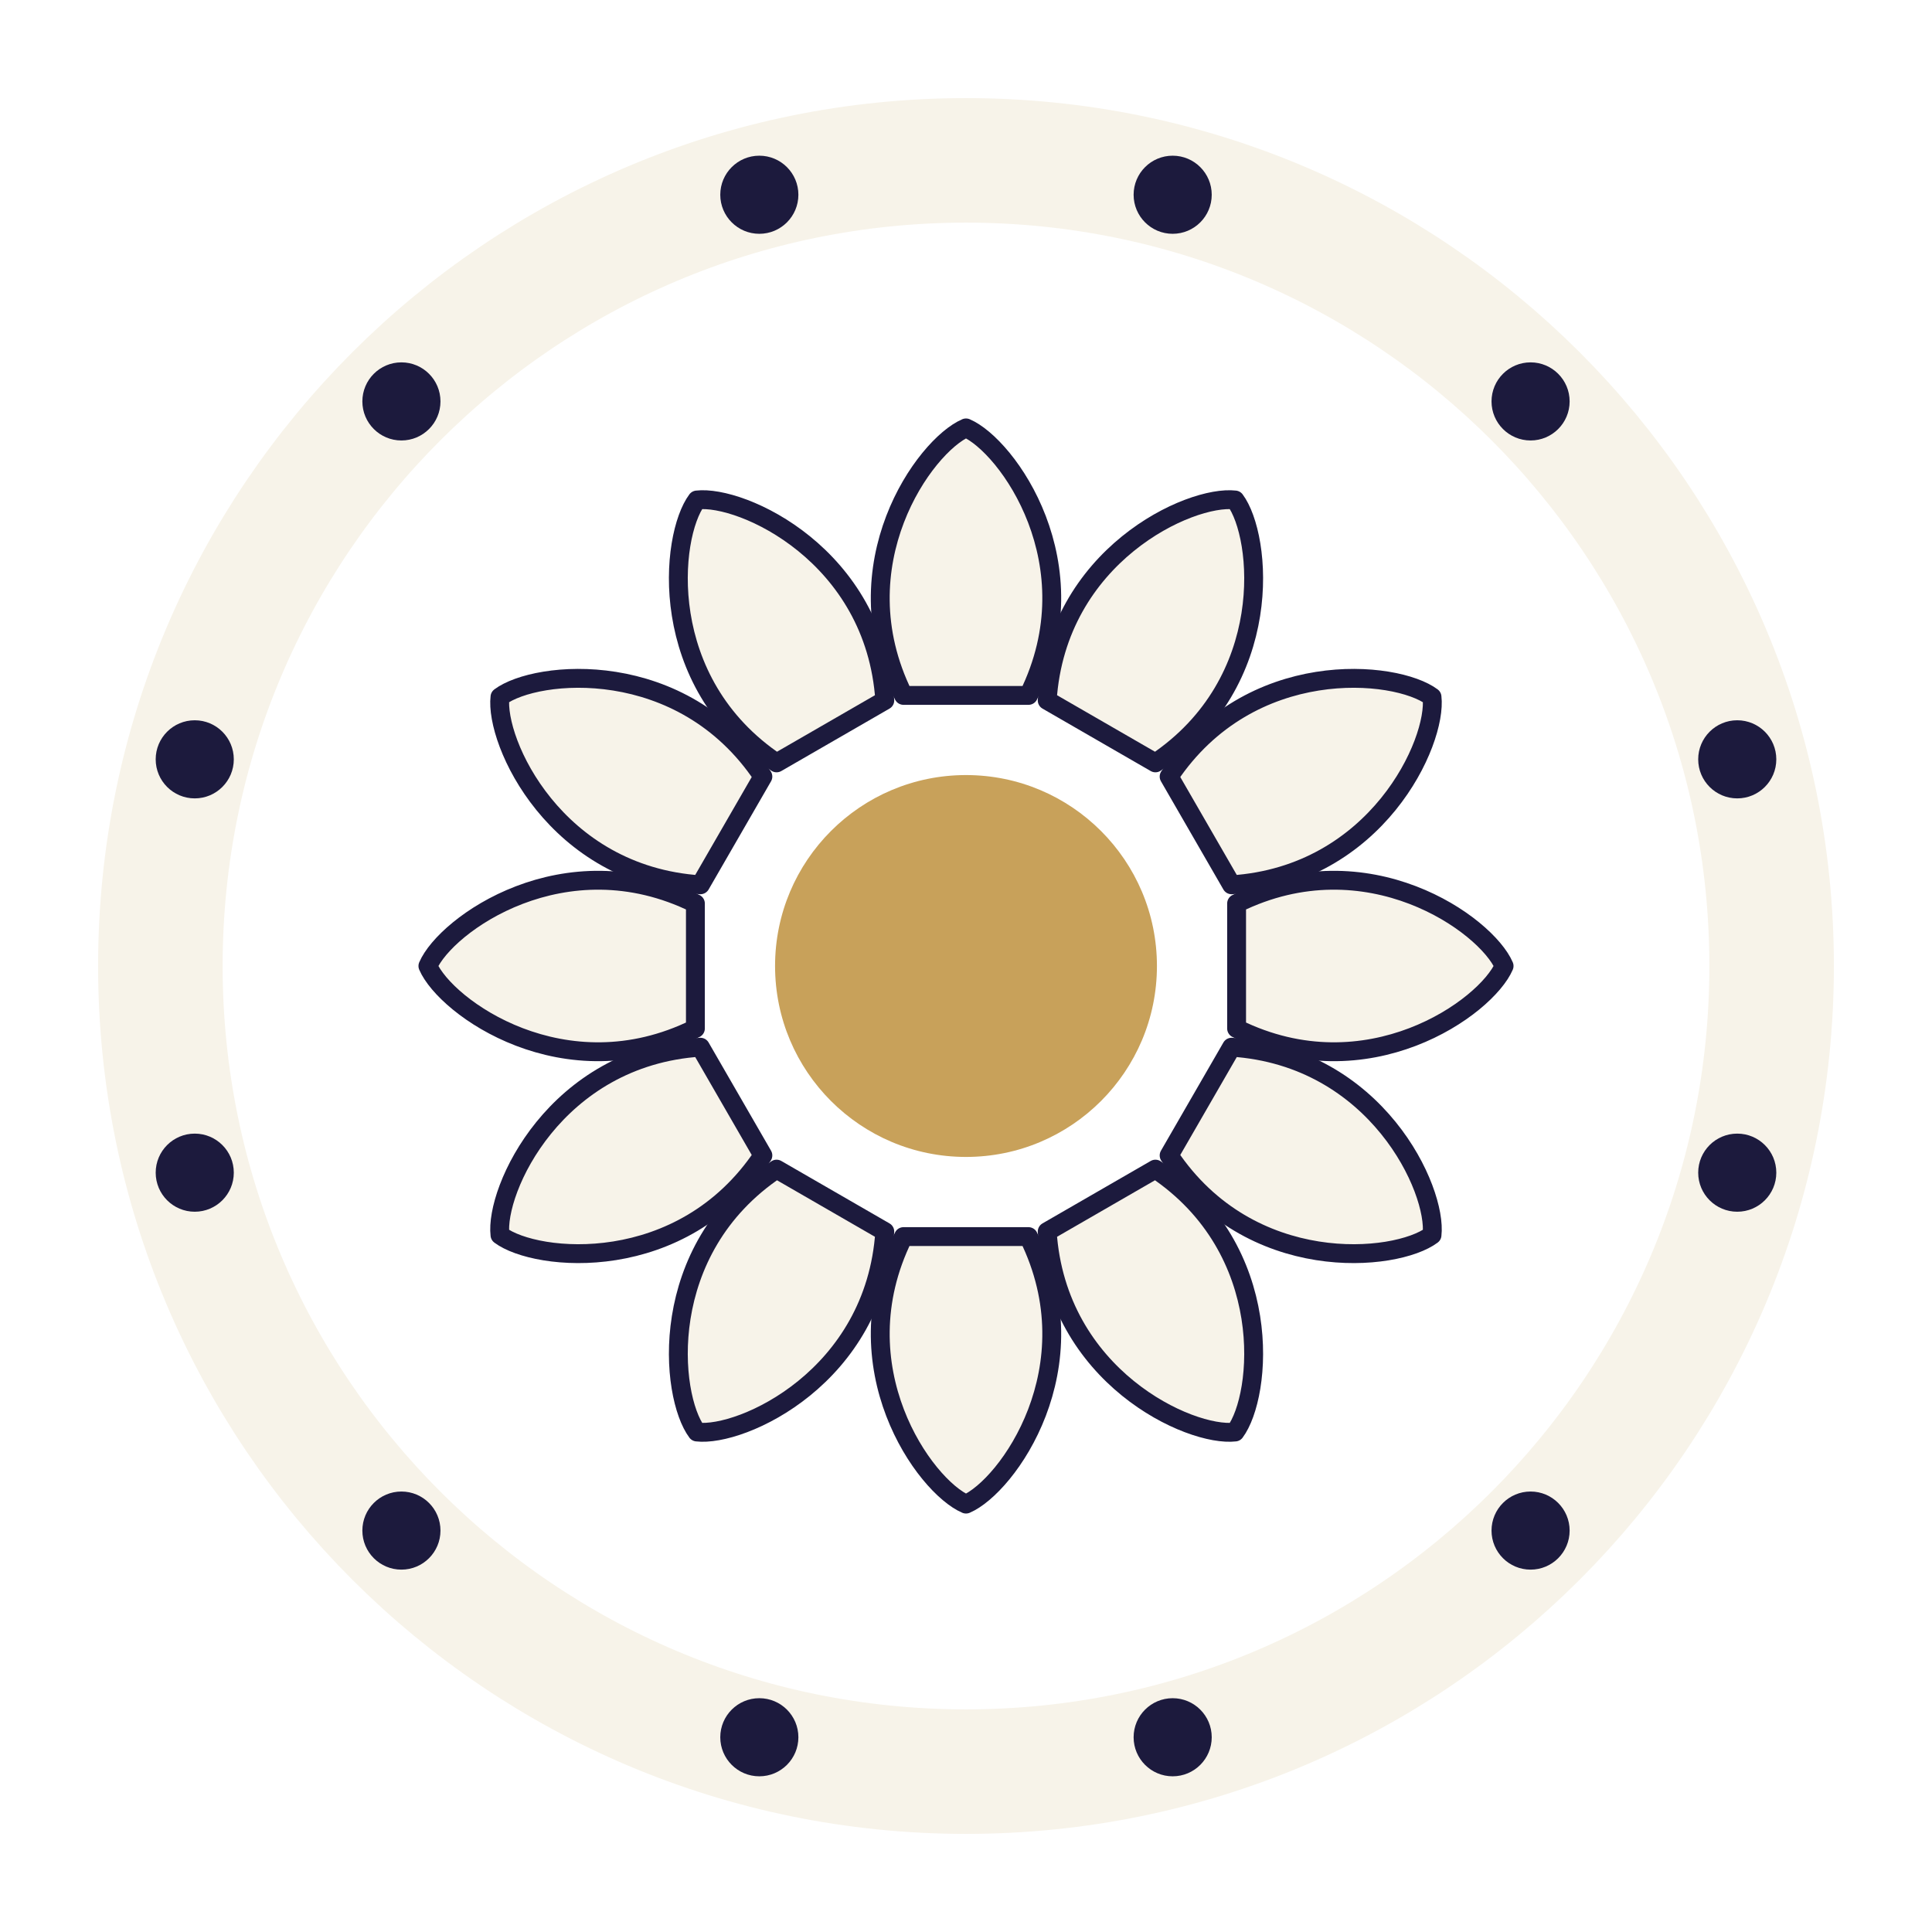
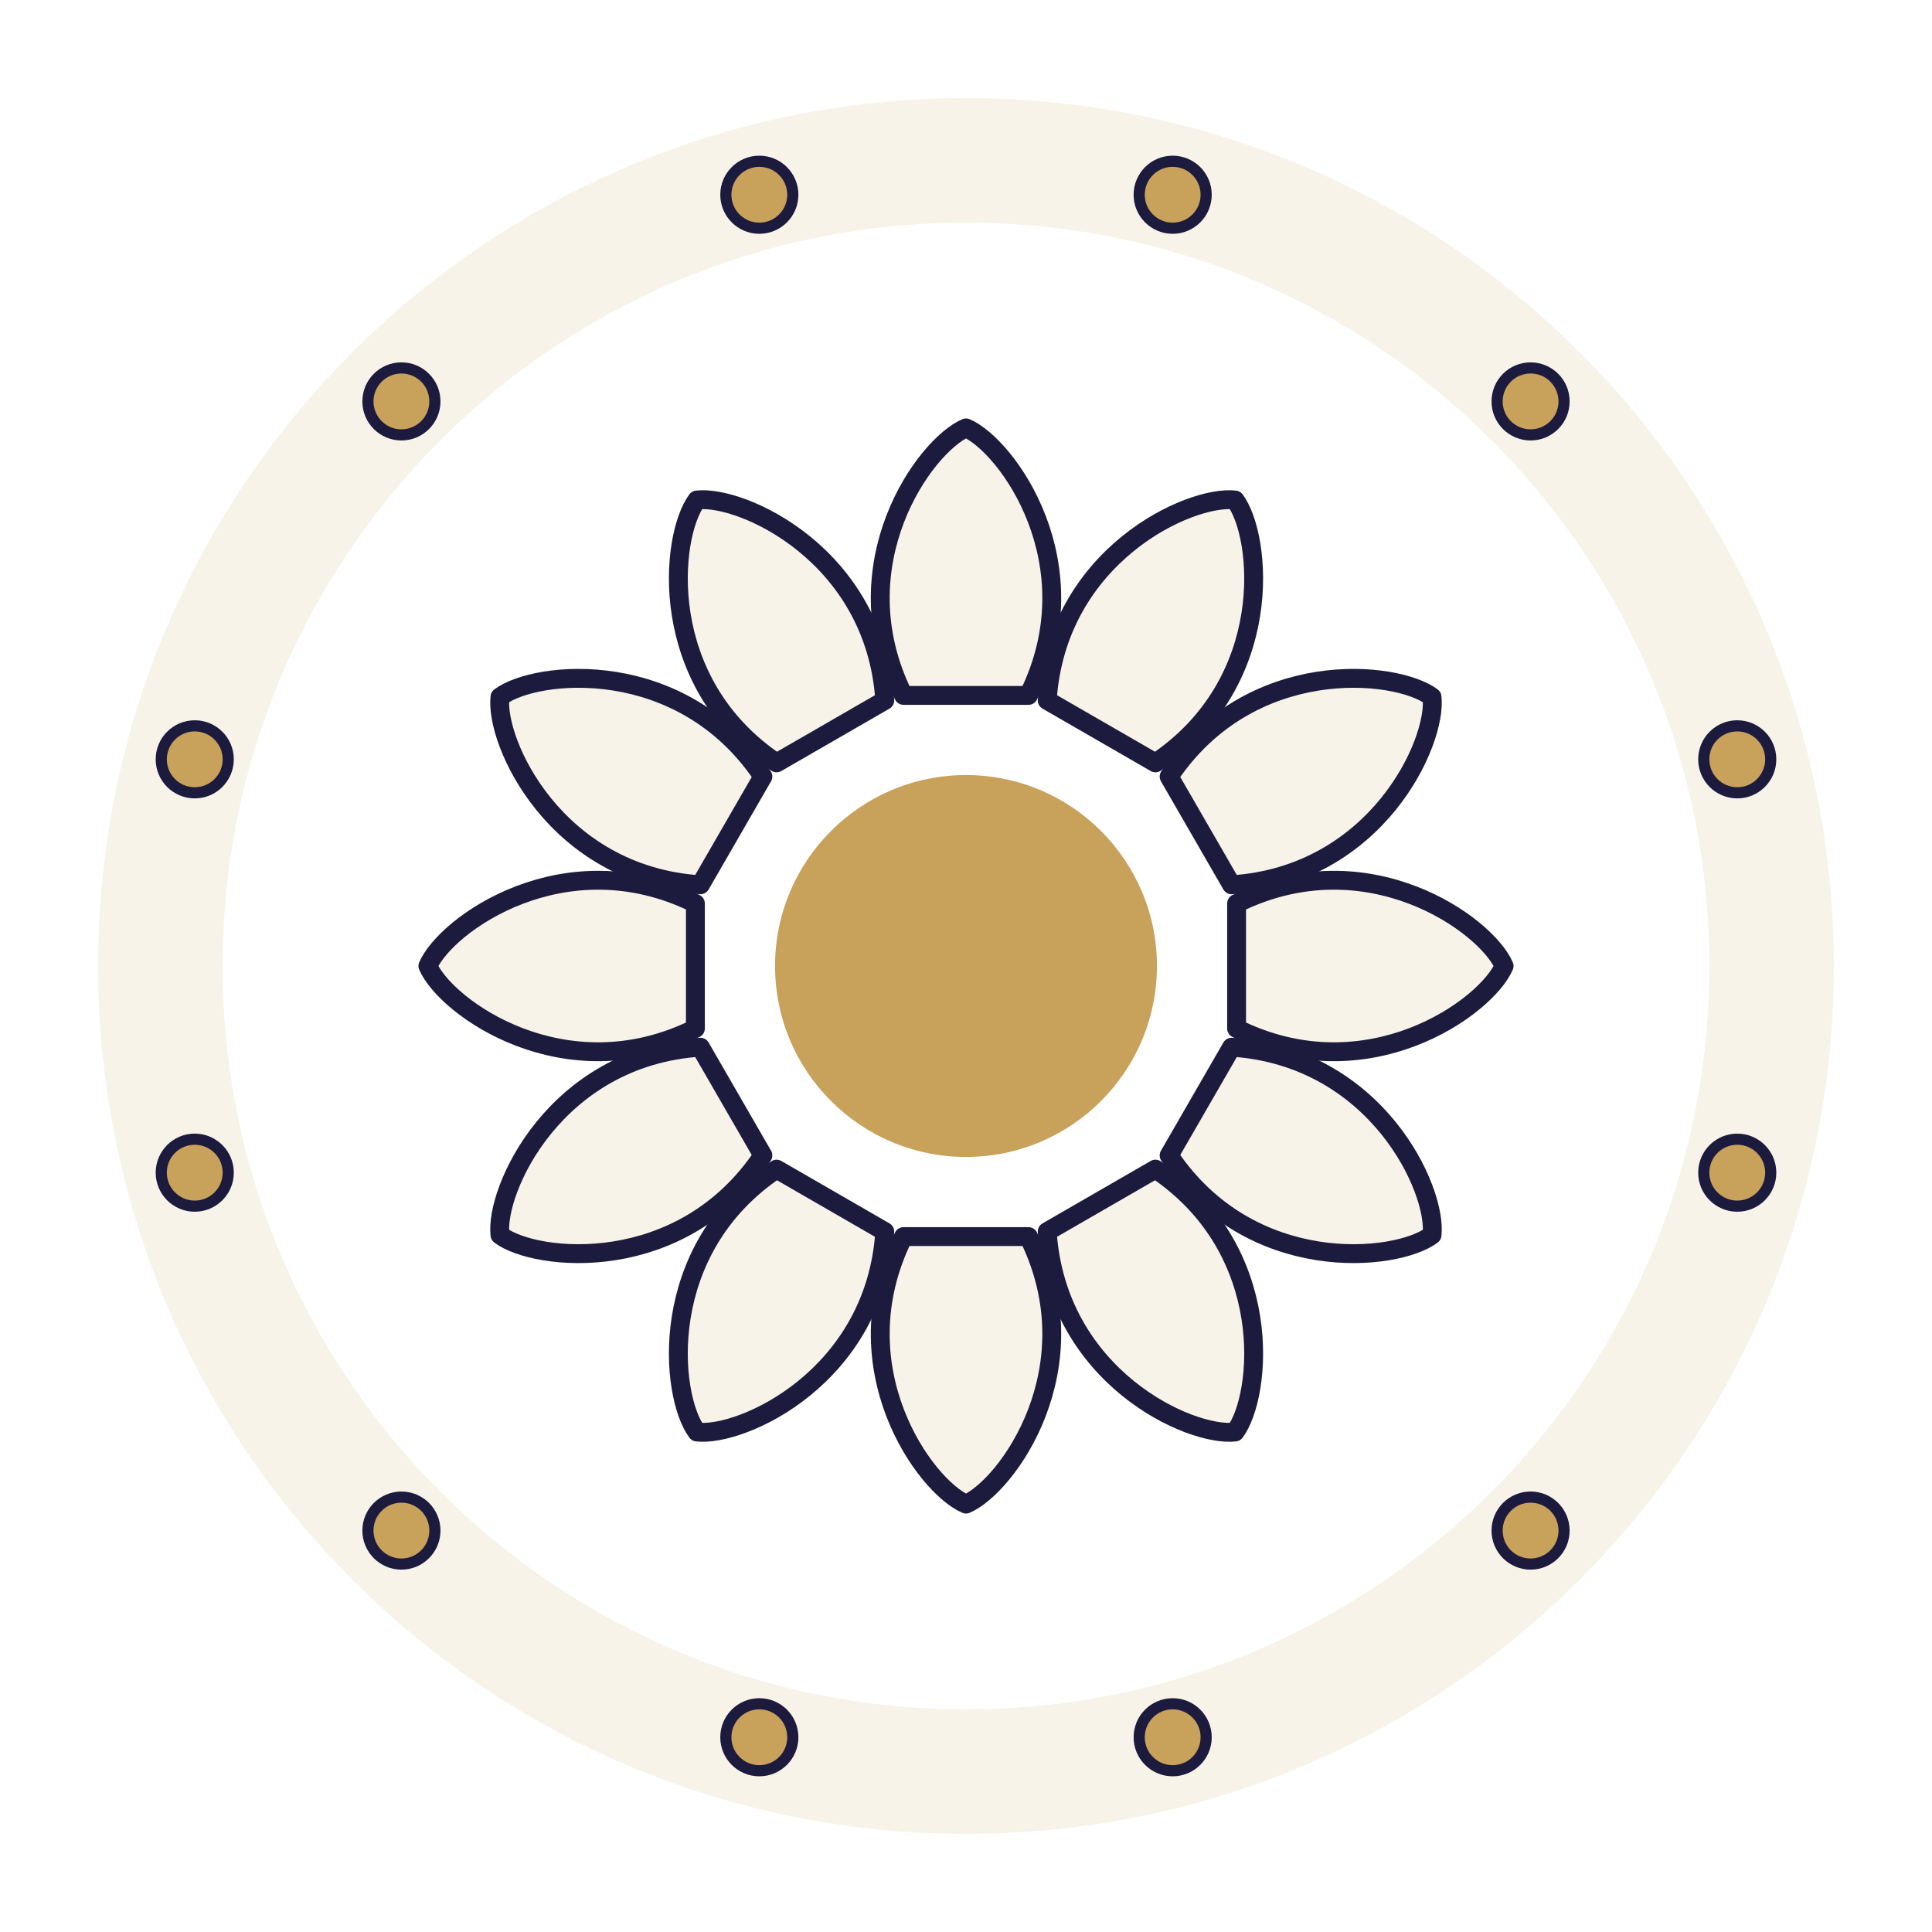
<svg xmlns="http://www.w3.org/2000/svg" viewBox="0 0 512 512">
  <circle cx="256" cy="256" r="213.5" fill="none" stroke="#F7F3E9" stroke-width="33" />
  <circle cx="310.77" cy="51.61" r="10.35" fill="#1C1A3D" />
+   <circle cx="310.77" cy="51.61" r="7.4" fill="#C8A15A" />
  <circle cx="405.62" cy="106.38" r="10.35" fill="#1C1A3D" />
+   <circle cx="405.62" cy="106.38" r="7.4" fill="#C8A15A" />
  <circle cx="460.39" cy="201.23" r="10.35" fill="#1C1A3D" />
+   <circle cx="460.39" cy="201.23" r="7.4" fill="#C8A15A" />
  <circle cx="460.39" cy="310.77" r="10.35" fill="#1C1A3D" />
+   <circle cx="460.39" cy="310.77" r="7.4" fill="#C8A15A" />
  <circle cx="405.62" cy="405.62" r="10.35" fill="#1C1A3D" />
+   <circle cx="405.62" cy="405.62" r="7.4" fill="#C8A15A" />
  <circle cx="310.77" cy="460.39" r="10.35" fill="#1C1A3D" />
+   <circle cx="310.77" cy="460.39" r="7.4" fill="#C8A15A" />
  <circle cx="201.23" cy="460.39" r="10.35" fill="#1C1A3D" />
+   <circle cx="201.23" cy="460.39" r="7.4" fill="#C8A15A" />
  <circle cx="106.38" cy="405.62" r="10.35" fill="#1C1A3D" />
+   <circle cx="106.38" cy="405.62" r="7.4" fill="#C8A15A" />
  <circle cx="51.61" cy="310.77" r="10.35" fill="#1C1A3D" />
+   <circle cx="51.61" cy="310.77" r="7.4" fill="#C8A15A" />
  <circle cx="51.61" cy="201.23" r="10.35" fill="#1C1A3D" />
+   <circle cx="51.61" cy="201.23" r="7.4" fill="#C8A15A" />
  <circle cx="106.38" cy="106.38" r="10.35" fill="#1C1A3D" />
+   <circle cx="106.38" cy="106.38" r="7.4" fill="#C8A15A" />
  <circle cx="201.23" cy="51.61" r="10.35" fill="#1C1A3D" />
+   <circle cx="201.23" cy="51.61" r="7.4" fill="#C8A15A" />
  <path d="M 239.44 184.29 C 222.36 149.64 245.03 118.11 256 113.4 C 266.97 118.11 289.64 149.64 272.56 184.29 Z" fill="#F7F3E9" stroke="#1C1A3D" stroke-width="5" stroke-linejoin="round" />
  <path d="M 277.52 185.62 C 280.05 147.07 315.44 131.1 327.3 132.5 C 334.45 142.07 338.31 180.71 306.2 202.17 Z" fill="#F7F3E9" stroke="#1C1A3D" stroke-width="5" stroke-linejoin="round" />
  <path d="M 309.83 205.8 C 331.29 173.69 369.93 177.55 379.5 184.7 C 380.9 196.56 364.93 231.95 326.38 234.48 Z" fill="#F7F3E9" stroke="#1C1A3D" stroke-width="5" stroke-linejoin="round" />
  <path d="M 327.71 239.44 C 362.36 222.36 393.89 245.03 398.6 256 C 393.89 266.97 362.36 289.64 327.71 272.56 Z" fill="#F7F3E9" stroke="#1C1A3D" stroke-width="5" stroke-linejoin="round" />
  <path d="M 326.38 277.52 C 364.93 280.05 380.9 315.44 379.5 327.3 C 369.93 334.45 331.29 338.31 309.83 306.2 Z" fill="#F7F3E9" stroke="#1C1A3D" stroke-width="5" stroke-linejoin="round" />
  <path d="M 306.2 309.83 C 338.31 331.29 334.45 369.93 327.3 379.5 C 315.44 380.9 280.05 364.93 277.52 326.38 Z" fill="#F7F3E9" stroke="#1C1A3D" stroke-width="5" stroke-linejoin="round" />
  <path d="M 272.56 327.71 C 289.64 362.36 266.97 393.89 256 398.6 C 245.03 393.89 222.36 362.36 239.44 327.71 Z" fill="#F7F3E9" stroke="#1C1A3D" stroke-width="5" stroke-linejoin="round" />
  <path d="M 234.48 326.38 C 231.95 364.93 196.56 380.9 184.7 379.5 C 177.55 369.93 173.69 331.29 205.8 309.83 Z" fill="#F7F3E9" stroke="#1C1A3D" stroke-width="5" stroke-linejoin="round" />
  <path d="M 202.17 306.2 C 180.71 338.31 142.07 334.45 132.5 327.3 C 131.1 315.44 147.07 280.05 185.62 277.52 Z" fill="#F7F3E9" stroke="#1C1A3D" stroke-width="5" stroke-linejoin="round" />
  <path d="M 184.29 272.56 C 149.64 289.64 118.11 266.97 113.4 256 C 118.11 245.03 149.64 222.36 184.29 239.44 Z" fill="#F7F3E9" stroke="#1C1A3D" stroke-width="5" stroke-linejoin="round" />
  <path d="M 185.62 234.48 C 147.07 231.95 131.1 196.56 132.5 184.7 C 142.07 177.55 180.71 173.69 202.17 205.8 Z" fill="#F7F3E9" stroke="#1C1A3D" stroke-width="5" stroke-linejoin="round" />
  <path d="M 205.8 202.17 C 173.69 180.71 177.55 142.07 184.7 132.5 C 196.56 131.1 231.95 147.07 234.48 185.62 Z" fill="#F7F3E9" stroke="#1C1A3D" stroke-width="5" stroke-linejoin="round" />
  <circle cx="256" cy="256" r="50.6" fill="#C8A15A" />
</svg>
